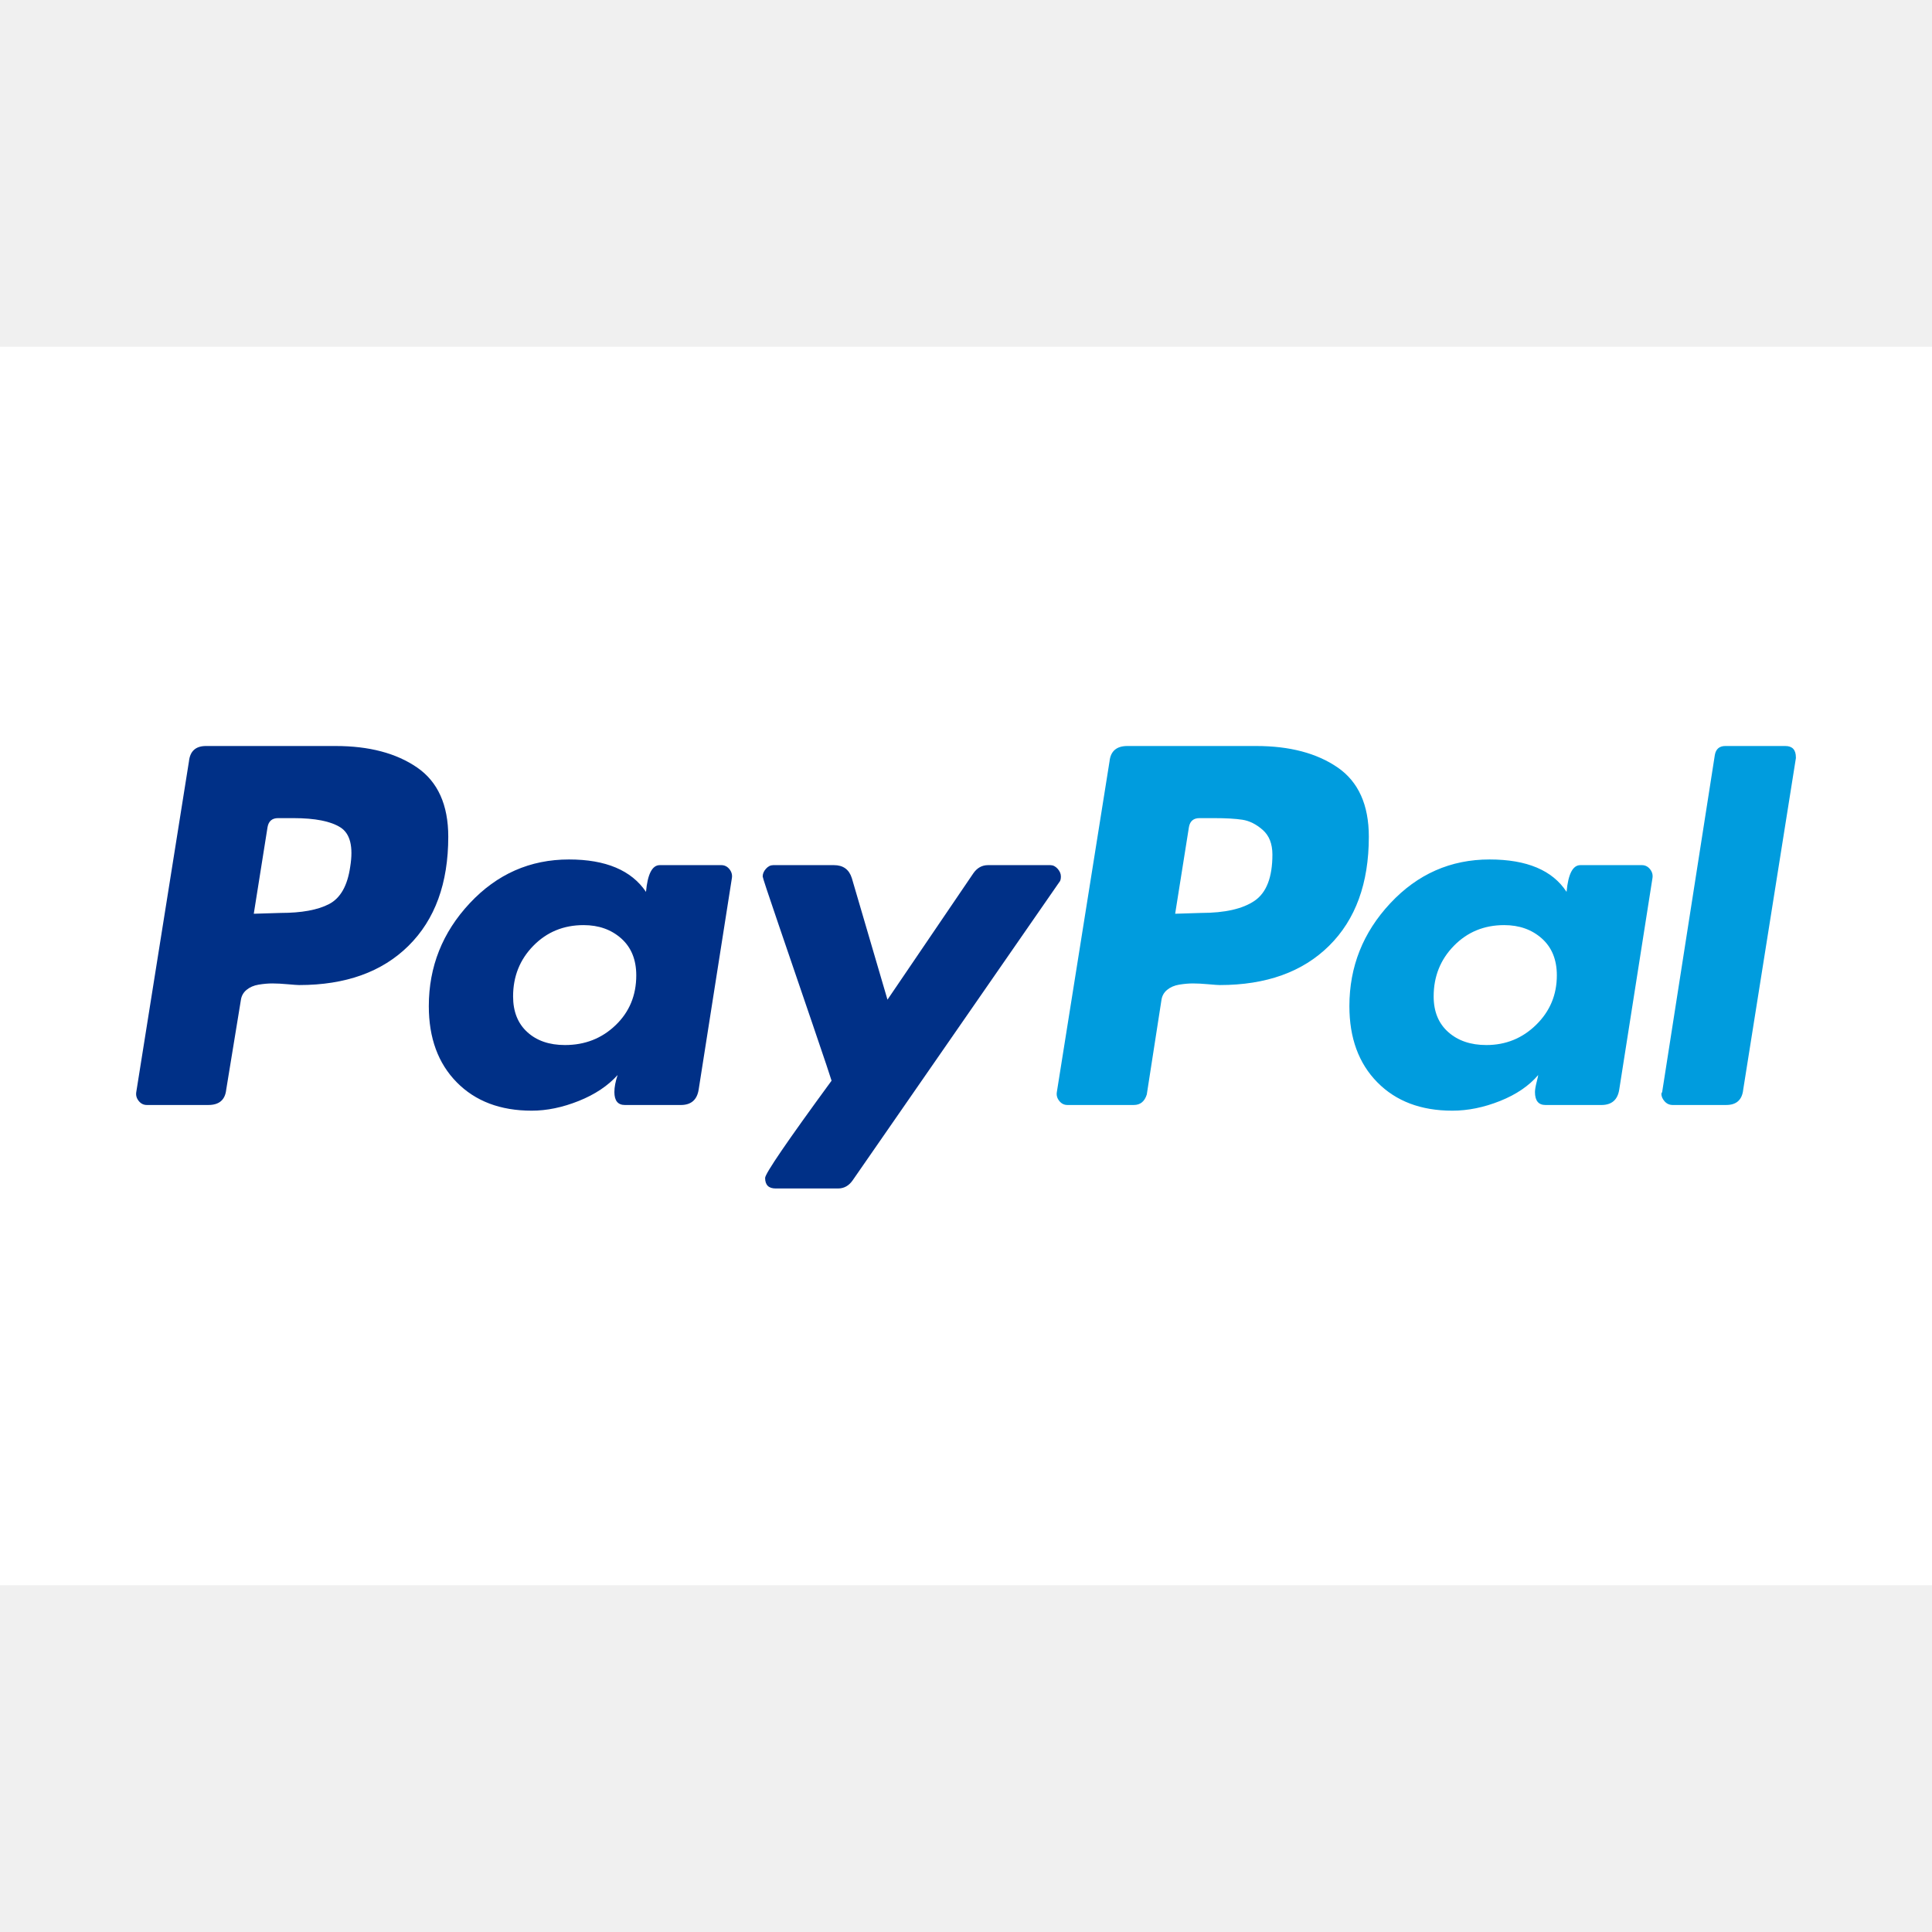
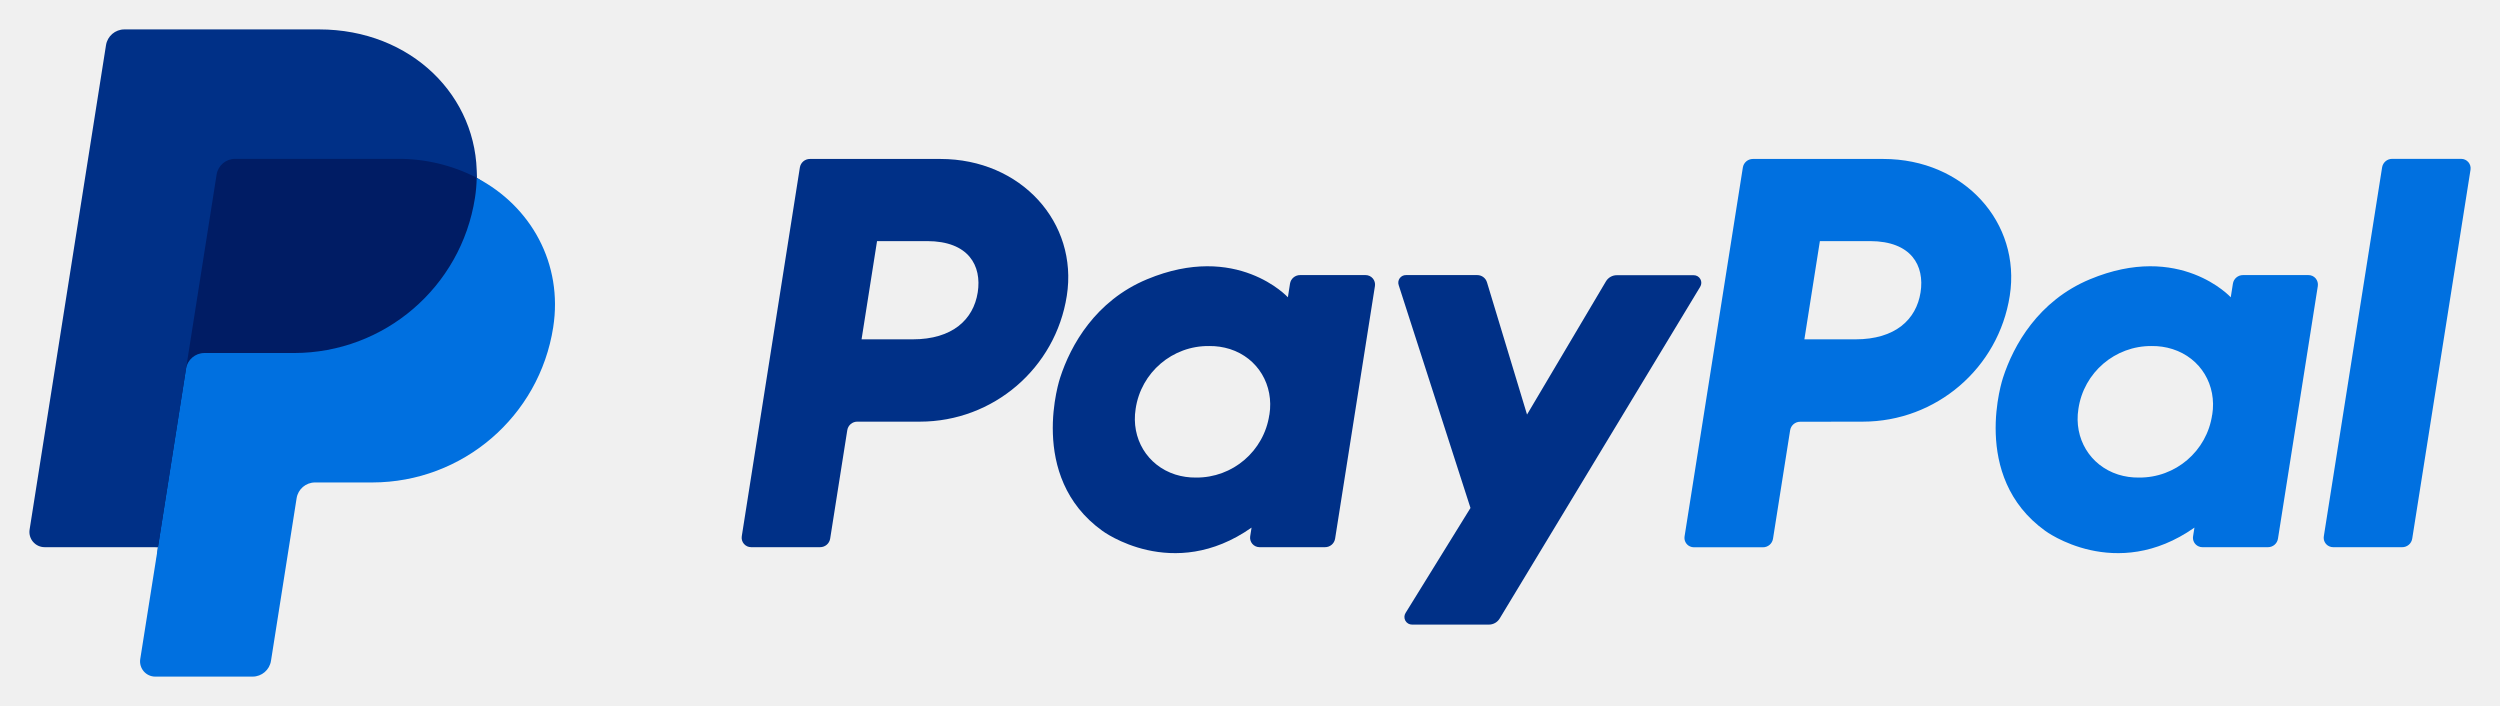
- <svg xmlns="http://www.w3.org/2000/svg" width="800px" height="800px" viewBox="0 -140 780 780" enable-background="new 0 0 780 500" version="1.1" xml:space="preserve">
-   <rect width="780" height="500" fill="#FFF" />
-   <path d="m168.38 169.85c-8.399-5.774-19.359-8.668-32.88-8.668h-52.346c-4.145 0-6.435 2.073-6.87 6.214l-21.265 133.48c-0.221 1.311 0.107 2.51 0.981 3.6 0.869 1.093 1.962 1.636 3.271 1.636h24.864c4.361 0 6.758-2.068 7.198-6.216l5.888-35.985c0.215-1.744 0.982-3.162 2.291-4.254 1.308-1.09 2.944-1.804 4.907-2.13 1.963-0.324 3.814-0.487 5.562-0.487 1.743 0 3.814 0.11 6.217 0.327 2.397 0.218 3.925 0.324 4.58 0.324 18.756 0 33.478-5.285 44.167-15.866 10.684-10.577 16.032-25.244 16.032-44.004 0-12.868-4.202-22.192-12.597-27.975zm-26.99 40.08c-1.094 7.635-3.926 12.649-8.506 15.049-4.581 2.403-11.124 3.597-19.629 3.597l-10.797 0.328 5.563-35.007c0.434-2.397 1.851-3.597 4.252-3.597h6.218c8.72 0 15.049 1.257 18.975 3.761 3.924 2.51 5.233 7.802 3.924 15.869z" fill="#003087" />
-   <path d="m720.79 161.18h-24.208c-2.405 0-3.821 1.2-4.253 3.599l-21.267 136.1-0.328 0.654c0 1.096 0.437 2.127 1.311 3.109 0.868 0.979 1.963 1.471 3.271 1.471h21.595c4.138 0 6.429-2.068 6.871-6.215l21.265-133.81v-0.325c-2e-3 -3.053-1.424-4.58-4.257-4.58z" fill="#009CDE" />
-   <path d="m428.31 213.86c0-1.088-0.438-2.126-1.306-3.106-0.875-0.981-1.857-1.474-2.945-1.474h-25.191c-2.404 0-4.366 1.096-5.89 3.271l-34.679 51.04-14.394-49.075c-1.096-3.488-3.493-5.236-7.198-5.236h-24.54c-1.093 0-2.075 0.492-2.942 1.474-0.875 0.98-1.309 2.019-1.309 3.106 0 0.44 2.127 6.871 6.379 19.303 4.252 12.434 8.833 25.848 13.741 40.244 4.908 14.394 7.468 22.031 7.688 22.898-17.886 24.43-26.826 37.518-26.826 39.26 0 2.838 1.417 4.254 4.253 4.254h25.191c2.399 0 4.361-1.088 5.89-3.271l83.427-120.4c0.433-0.433 0.651-1.193 0.651-2.289z" fill="#003087" />
-   <path d="m662.89 209.28h-24.865c-3.056 0-4.904 3.599-5.559 10.797-5.677-8.72-16.031-13.088-31.083-13.088-15.704 0-29.065 5.89-40.077 17.668-11.016 11.779-16.521 25.631-16.521 41.551 0 12.871 3.761 23.121 11.285 30.752 7.524 7.639 17.611 11.451 30.266 11.451 6.323 0 12.757-1.311 19.3-3.926 6.544-2.617 11.665-6.105 15.379-10.469 0 0.219-0.222 1.198-0.654 2.942-0.44 1.748-0.655 3.06-0.655 3.926 0 3.494 1.414 5.234 4.254 5.234h22.576c4.138 0 6.541-2.068 7.193-6.216l13.415-85.389c0.215-1.309-0.111-2.507-0.981-3.599-0.876-1.087-1.964-1.634-3.273-1.634zm-42.694 64.452c-5.562 5.453-12.269 8.179-20.12 8.179-6.328 0-11.449-1.742-15.377-5.234-3.928-3.483-5.891-8.282-5.891-14.396 0-8.064 2.727-14.884 8.181-20.446 5.446-5.562 12.214-8.343 20.284-8.343 6.102 0 11.174 1.8 15.212 5.397 4.032 3.599 6.055 8.563 6.055 14.888-1e-3 7.851-2.783 14.505-8.344 19.955z" fill="#009CDE" />
-   <path d="m291.23 209.28h-24.864c-3.058 0-4.908 3.599-5.563 10.797-5.889-8.72-16.25-13.088-31.081-13.088-15.704 0-29.065 5.89-40.078 17.668-11.016 11.779-16.521 25.631-16.521 41.551 0 12.871 3.763 23.121 11.288 30.752 7.525 7.639 17.61 11.451 30.262 11.451 6.104 0 12.433-1.311 18.975-3.926 6.543-2.617 11.778-6.105 15.704-10.469-0.875 2.616-1.309 4.907-1.309 6.868 0 3.494 1.417 5.234 4.253 5.234h22.574c4.141 0 6.543-2.068 7.198-6.216l13.413-85.389c0.215-1.309-0.112-2.507-0.981-3.599-0.873-1.087-1.962-1.634-3.27-1.634zm-42.695 64.614c-5.563 5.351-12.382 8.017-20.447 8.017-6.329 0-11.4-1.742-15.214-5.234-3.819-3.483-5.726-8.282-5.726-14.396 0-8.064 2.725-14.884 8.18-20.446 5.449-5.562 12.211-8.343 20.284-8.343 6.104 0 11.175 1.8 15.214 5.398 4.032 3.599 6.052 8.563 6.052 14.888 0 8.069-2.781 14.778-8.343 20.116z" fill="#003087" />
-   <path d="m540.04 169.85c-8.398-5.774-19.356-8.668-32.879-8.668h-52.02c-4.364 0-6.765 2.073-7.197 6.214l-21.266 133.48c-0.221 1.312 0.106 2.511 0.981 3.601 0.865 1.092 1.962 1.635 3.271 1.635h26.826c2.617 0 4.361-1.416 5.235-4.252l5.89-37.949c0.216-1.744 0.98-3.162 2.29-4.254 1.309-1.09 2.943-1.803 4.908-2.13 1.962-0.324 3.812-0.487 5.562-0.487 1.743 0 3.814 0.11 6.214 0.327 2.399 0.218 3.931 0.324 4.58 0.324 18.76 0 33.479-5.285 44.168-15.866 10.688-10.577 16.031-25.244 16.031-44.004 2e-3 -12.867-4.199-22.191-12.594-27.974zm-33.534 53.82c-4.799 3.271-11.997 4.906-21.592 4.906l-10.47 0.328 5.562-35.007c0.432-2.397 1.849-3.597 4.252-3.597h5.887c4.798 0 8.614 0.218 11.454 0.653 2.831 0.44 5.562 1.799 8.179 4.089 2.618 2.291 3.926 5.618 3.926 9.98 0 9.16-2.402 15.375-7.198 18.648z" fill="#009CDE" />
+ <svg xmlns="http://www.w3.org/2000/svg" fill="none" viewBox="0 0 170 48">
+   <path fill="#003087" d="M62.56 28.672a10.111 10.111 0 009.983-8.56c.78-4.967-3.101-9.303-8.6-9.303H55.08a.689.689 0 00-.69.585l-3.95 25.072a.643.643 0 00.634.742h4.69a.689.689 0 00.688-.585l1.162-7.365a.689.689 0 01.689-.586h4.257zm3.925-8.786c-.29 1.836-1.709 3.189-4.425 3.189h-3.474l1.053-6.68h3.411c2.81.006 3.723 1.663 3.435 3.496v-.005zm26.378-1.18H88.41a.69.69 0 00-.69.585l-.144.924s-3.457-3.775-9.575-1.225c-3.51 1.461-5.194 4.48-5.91 6.69 0 0-2.277 6.718 2.87 10.417 0 0 4.771 3.556 10.145-.22l-.093.589a.642.642 0 00.634.742h4.451a.689.689 0 00.69-.585l2.708-17.175a.643.643 0 00-.634-.742zm-6.547 9.492a4.996 4.996 0 01-4.996 4.276 4.513 4.513 0 01-1.397-.205c-1.92-.616-3.015-2.462-2.7-4.462a4.996 4.996 0 015.014-4.277c.474-.005.946.065 1.398.206 1.913.614 3.001 2.46 2.686 4.462h-.005z" />
+   <path fill="#0070E0" d="M126.672 28.672a10.115 10.115 0 009.992-8.56c.779-4.967-3.101-9.303-8.602-9.303h-8.86a.69.69 0 00-.689.585l-3.962 25.079a.637.637 0 00.365.683.64.64 0 00.269.06h4.691a.69.69 0 00.689-.586l1.163-7.365a.688.688 0 01.689-.586l4.255-.007zm3.925-8.786c-.29 1.836-1.709 3.189-4.426 3.189h-3.473l1.054-6.68h3.411c2.808.006 3.723 1.663 3.434 3.496v-.005zm26.377-1.18h-4.448a.69.69 0 00-.689.585l-.146.924s-3.456-3.775-9.574-1.225c-3.509 1.461-5.194 4.48-5.911 6.69 0 0-2.276 6.718 2.87 10.417 0 0 4.772 3.556 10.146-.22l-.093.589a.637.637 0 00.365.683c.084.04.176.06.269.06h4.451a.686.686 0 00.689-.586l2.709-17.175a.657.657 0 00-.148-.518.632.632 0 00-.49-.224zm-6.546 9.492a4.986 4.986 0 01-4.996 4.276 4.513 4.513 0 01-1.399-.205c-1.921-.616-3.017-2.462-2.702-4.462a4.996 4.996 0 014.996-4.277c.475-.005.947.064 1.399.206 1.933.614 3.024 2.46 2.707 4.462h-.005z" />
+   <path fill="#003087" d="M109.205 19.131l-5.367 9.059-2.723-8.992a.69.69 0 00-.664-.492h-4.842a.516.516 0 00-.496.689l4.88 15.146-4.413 7.138a.517.517 0 00.442.794h5.217a.858.858 0 00.741-.418l13.632-22.552a.516.516 0 00-.446-.789h-5.215a.858.858 0 00-.746.417z" />
+   <path fill="#0070E0" d="M161.982 11.387l-3.962 25.079a.637.637 0 00.365.683c.084.04.176.06.269.06h4.689a.688.688 0 00.689-.586l3.963-25.079a.637.637 0 00-.146-.517.645.645 0 00-.488-.225h-4.69a.69.69 0 00-.689.585z" />
+   <path fill="#001C64" d="M37.146 22.26c-1.006 5.735-5.685 10.07-11.825 10.07h-3.898c-.795 0-1.596.736-1.723 1.55l-1.707 10.835c-.099.617-.388.822-1.013.822h-6.27c-.634 0-.784-.212-.689-.837l.72-7.493-7.526-.389c-.633 0-.862-.345-.772-.977l5.135-32.56c.099-.617.483-.882 1.106-.882h13.023c6.269 0 10.235 4.22 10.72 9.692 3.73 2.52 5.474 5.873 4.72 10.168z" />
+   <path fill="#0070E0" d="M12.649 25.075l-1.907 12.133-1.206 7.612a1.034 1.034 0 001.016 1.19h6.622a1.27 1.27 0 001.253-1.072l1.743-11.06a1.27 1.27 0 011.253-1.071h3.898A12.46 12.46 0 0037.617 22.26c.675-4.307-1.492-8.228-5.201-10.165a9.96 9.96 0 01-.12 1.37 12.461 12.461 0 01-12.295 10.54h-6.1a1.268 1.268 0 00-1.252 1.07z" />
+   <path fill="#003087" d="M10.741 37.208H3.03a1.035 1.035 0 01-1.018-1.192L7.208 3.072A1.268 1.268 0 018.46 2H21.7c6.269 0 10.827 4.562 10.72 10.089a11.567 11.567 0 00-5.399-1.287H15.983a1.27 1.27 0 00-1.254 1.071l-2.08 13.202-1.908 12.133z" />
</svg>
